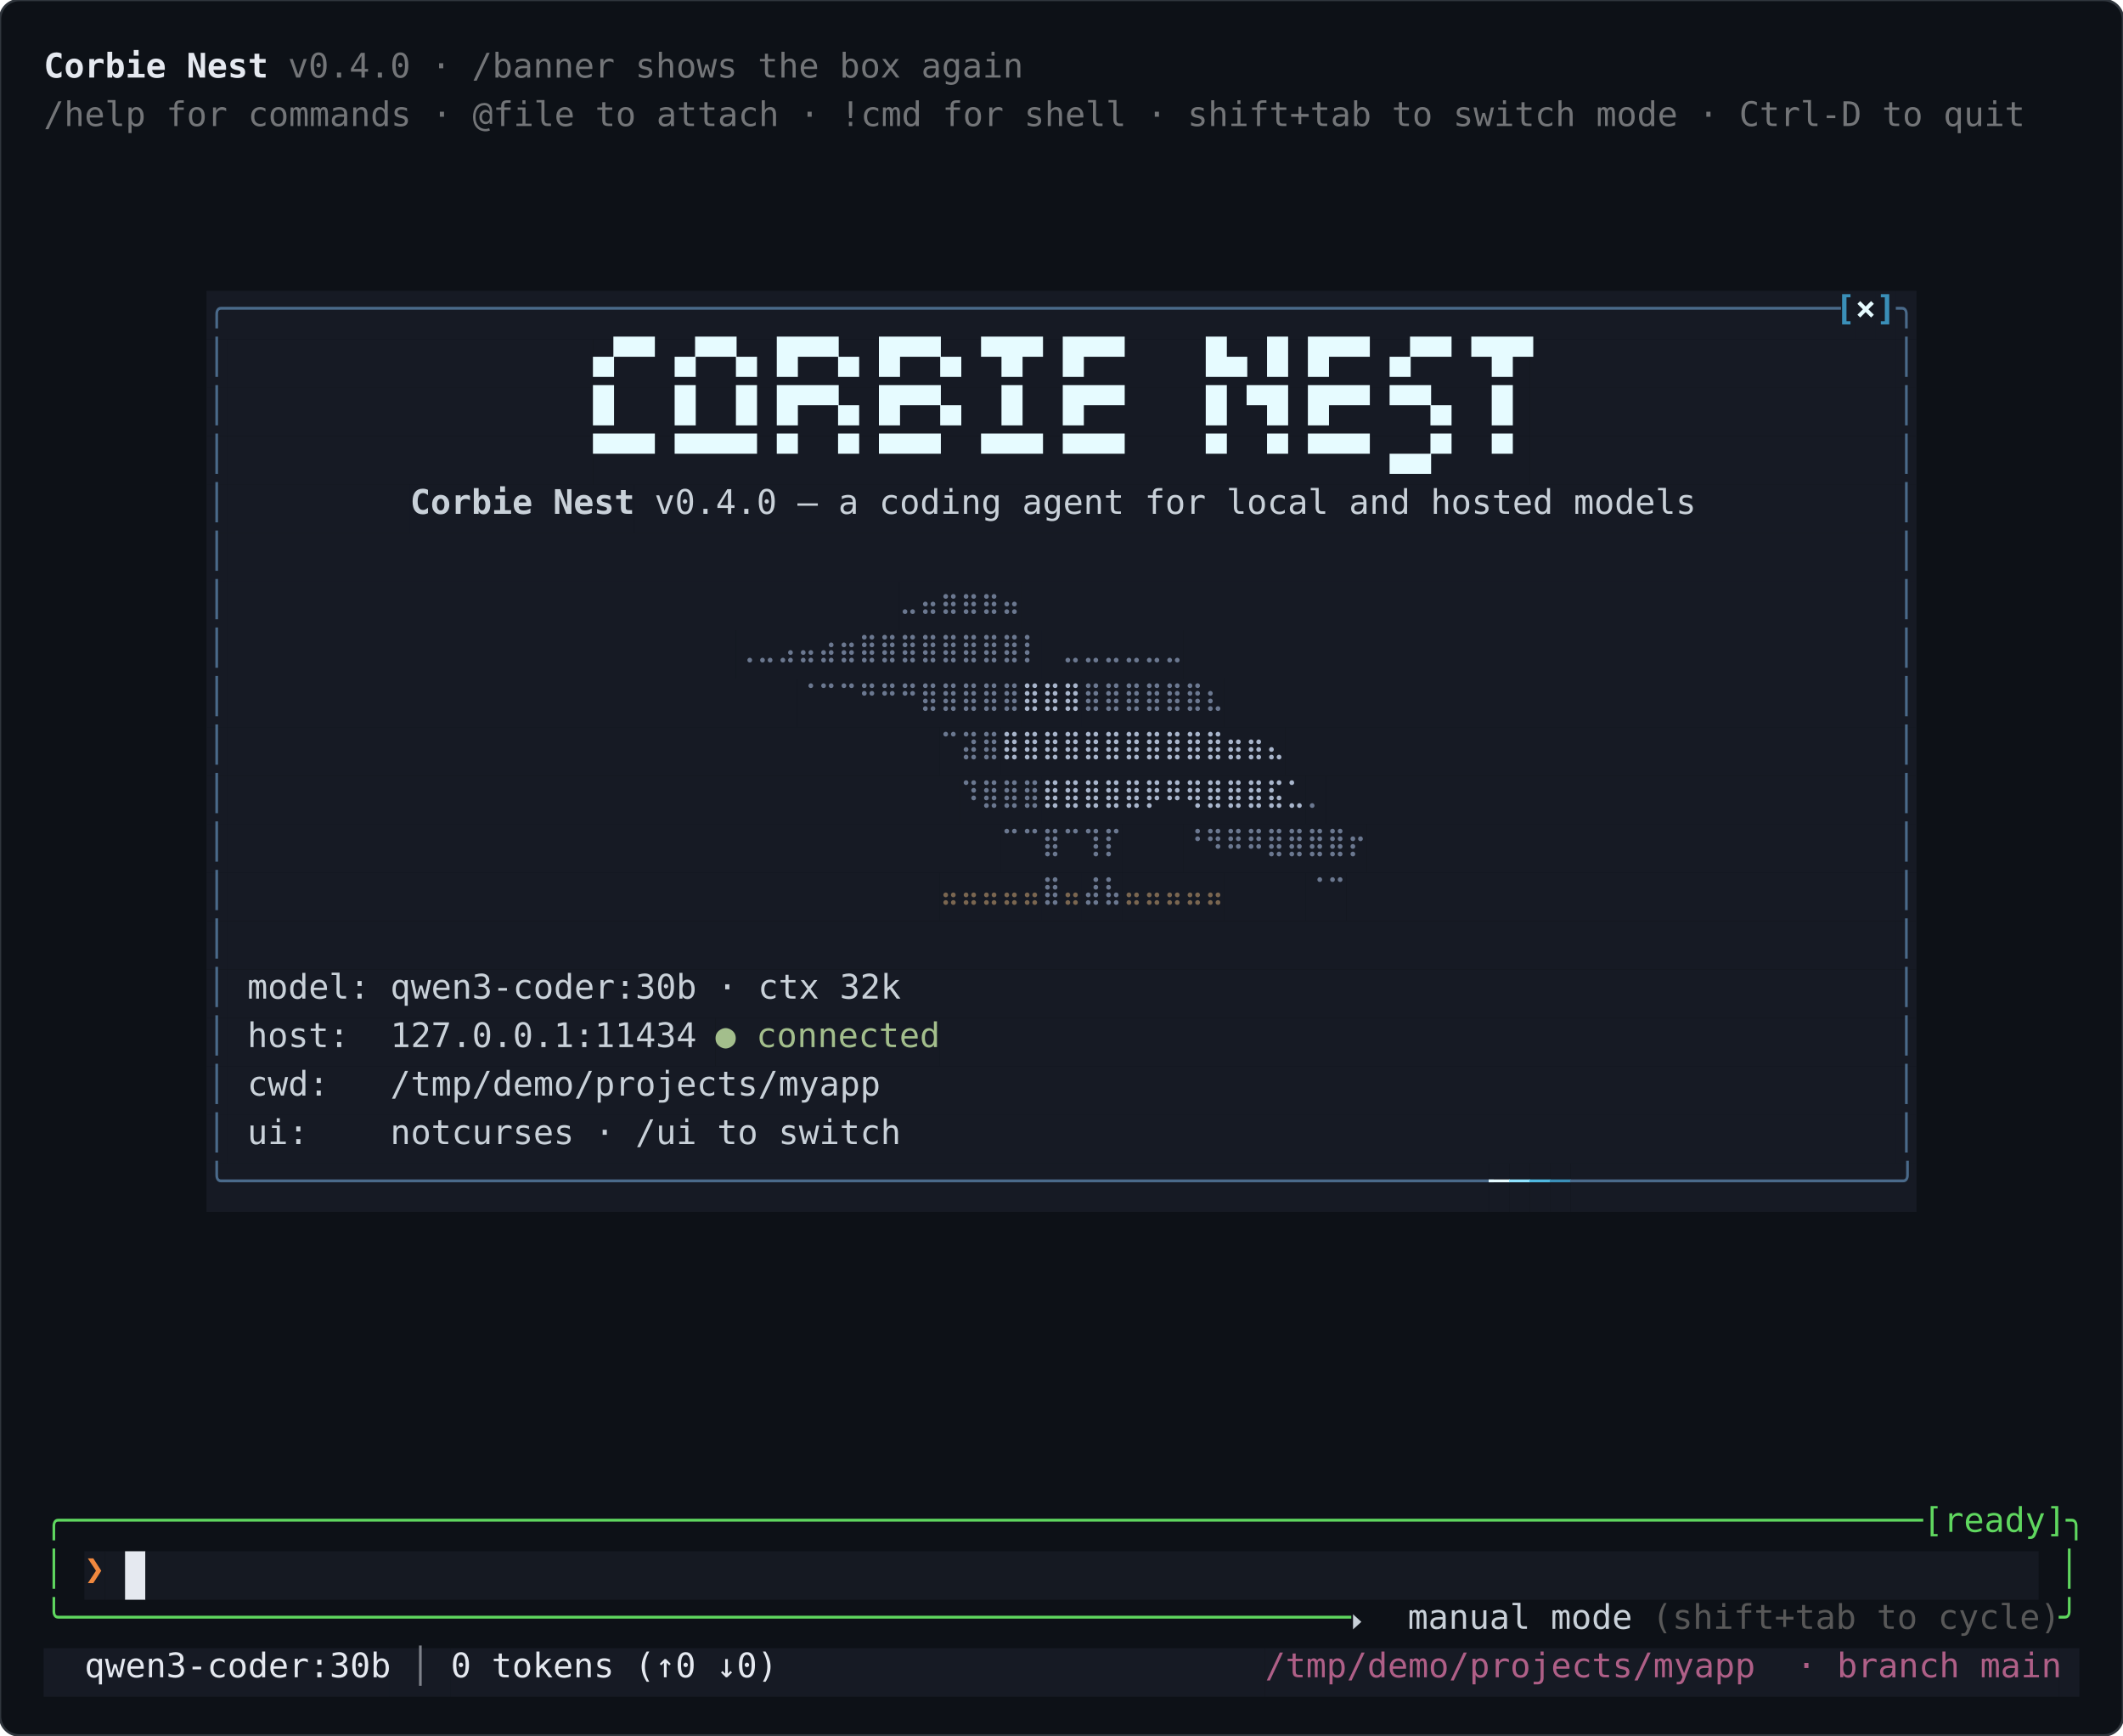
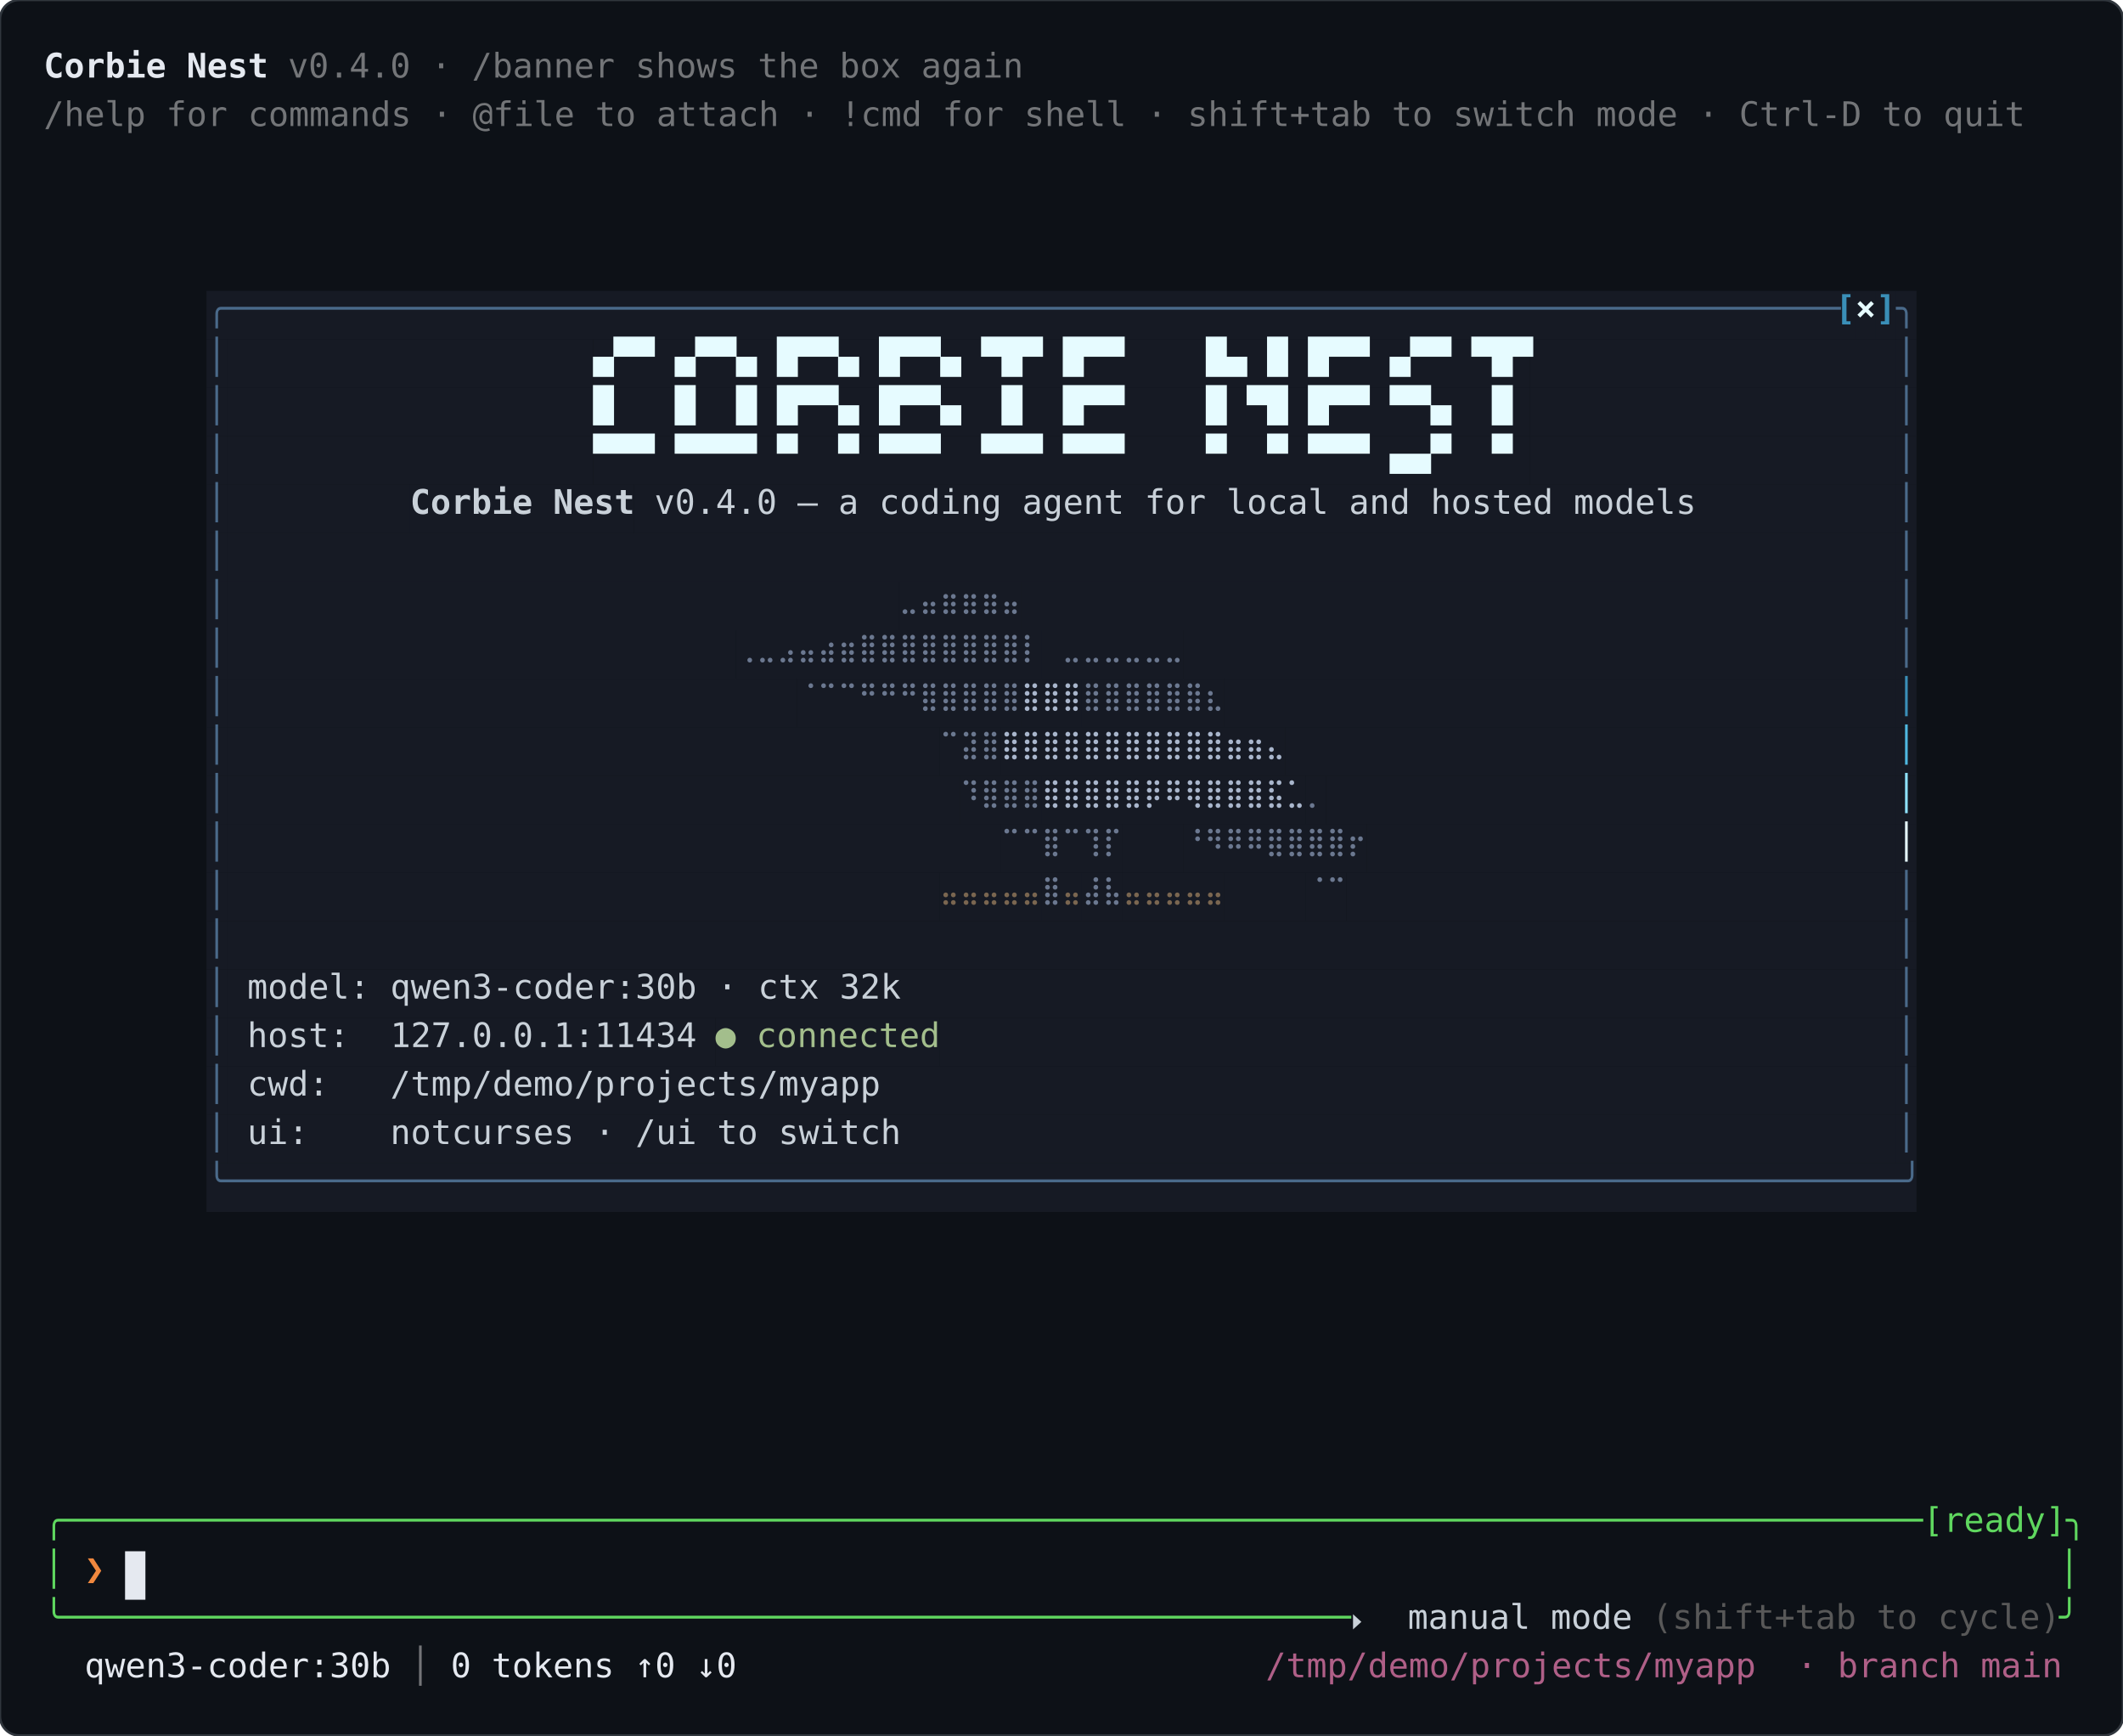
<svg xmlns="http://www.w3.org/2000/svg" width="876" height="716" viewBox="0 0 876 716" font-family="ui-monospace, SFMono-Regular, 'SF Mono', Menlo, Consolas, 'DejaVu Sans Mono', 'Liberation Mono', monospace" font-size="14">
  <rect width="876" height="716" rx="8" fill="#0d1117" stroke="#30363d" />
  <text y="32" xml:space="preserve" fill="#c9d1d9">
    <tspan x="18" fill="#e5e9f0" font-weight="600">Corbie Nest</tspan>
    <tspan x="110.4" fill="#737578"> v0.4.0 · /banner shows the box again</tspan>
  </text>
  <text y="52" xml:space="preserve" fill="#c9d1d9">
    <tspan x="18" fill="#737578">/help for commands · @file to attach · !cmd for shell · shift+tab to switch mode · Ctrl-D to quit</tspan>
  </text>
  <text y="72" xml:space="preserve" fill="#c9d1d9">
</text>
  <text y="92" xml:space="preserve" fill="#c9d1d9">
</text>
  <text y="112" xml:space="preserve" fill="#c9d1d9">
</text>
  <rect x="85.2" y="120" width="672" height="20" fill="#161a24" />
  <rect x="757.2" y="120" width="8.4" height="20" fill="#161a24" />
  <rect x="765.6" y="120" width="8.4" height="20" fill="#161a24" />
  <rect x="774" y="120" width="8.4" height="20" fill="#161a24" />
  <rect x="782.4" y="120" width="8.4" height="20" fill="#161a24" />
  <text y="132" xml:space="preserve" fill="#c9d1d9">
    <tspan x="18">        </tspan>
    <tspan x="85.2" fill="#4a6a8a">╭───────────────────────────────────────────────────────────────────────────────</tspan>
    <tspan x="757.2" fill="#3a8fb8" font-weight="600">[</tspan>
    <tspan x="765.6" fill="#e6fbff" font-weight="600">×</tspan>
    <tspan x="774" fill="#3a8fb8" font-weight="600">]</tspan>
    <tspan x="782.4" fill="#4a6a8a" font-weight="600">╮</tspan>
  </text>
  <rect x="85.2" y="140" width="8.4" height="20" fill="#161a24" />
  <rect x="93.6" y="140" width="151.2" height="20" fill="#161a24" />
  <rect x="244.8" y="140" width="386.4" height="20" fill="#161a24" />
  <rect x="631.2" y="140" width="151.2" height="20" fill="#161a24" />
  <rect x="782.4" y="140" width="8.4" height="20" fill="#161a24" />
  <text y="152" xml:space="preserve" fill="#c9d1d9">
    <tspan x="18">        </tspan>
    <tspan x="85.2" fill="#4a6a8a">│</tspan>
    <tspan x="93.6">                  </tspan>
    <tspan x="244.8" fill="#e6fbff" font-weight="600">▄▀▀ ▄▀▀▄ █▀▀▄ █▀▀▄ ▀█▀ █▀▀    █▄ █ █▀▀ ▄▀▀ ▀█▀</tspan>
    <tspan x="631.2">                  </tspan>
    <tspan x="782.4" fill="#4a6a8a">│</tspan>
  </text>
  <rect x="85.2" y="160" width="8.4" height="20" fill="#161a24" />
  <rect x="93.6" y="160" width="151.2" height="20" fill="#161a24" />
  <rect x="244.8" y="160" width="386.4" height="20" fill="#161a24" />
  <rect x="631.2" y="160" width="151.2" height="20" fill="#161a24" />
  <rect x="782.4" y="160" width="8.4" height="20" fill="#161a24" />
  <text y="172" xml:space="preserve" fill="#c9d1d9">
    <tspan x="18">        </tspan>
    <tspan x="85.2" fill="#4a6a8a">│</tspan>
    <tspan x="93.6">                  </tspan>
    <tspan x="244.8" fill="#e6fbff" font-weight="600">█   █  █ █▀▀▄ █▀▀▄  █  █▀▀    █ ▀█ █▀▀ ▀▀▄  █ </tspan>
    <tspan x="631.2">                  </tspan>
    <tspan x="782.4" fill="#4a6a8a">│</tspan>
  </text>
  <rect x="85.2" y="180" width="8.4" height="20" fill="#161a24" />
  <rect x="93.6" y="180" width="151.2" height="20" fill="#161a24" />
  <rect x="244.8" y="180" width="386.4" height="20" fill="#161a24" />
  <rect x="631.2" y="180" width="151.2" height="20" fill="#161a24" />
  <rect x="782.4" y="180" width="8.4" height="20" fill="#161a24" />
  <text y="192" xml:space="preserve" fill="#c9d1d9">
    <tspan x="18">        </tspan>
    <tspan x="85.2" fill="#4a6a8a">│</tspan>
    <tspan x="93.6">                  </tspan>
    <tspan x="244.8" fill="#e6fbff" font-weight="600">▀▀▀ ▀▀▀▀ ▀  ▀ ▀▀▀  ▀▀▀ ▀▀▀    ▀  ▀ ▀▀▀ ▄▄▀  ▀ </tspan>
    <tspan x="631.2">                  </tspan>
    <tspan x="782.4" fill="#4a6a8a">│</tspan>
  </text>
  <rect x="85.2" y="200" width="8.4" height="20" fill="#161a24" />
  <rect x="93.6" y="200" width="75.6" height="20" fill="#161a24" />
  <rect x="169.2" y="200" width="92.4" height="20" fill="#161a24" />
  <rect x="261.6" y="200" width="520.8" height="20" fill="#161a24" />
  <rect x="782.4" y="200" width="8.4" height="20" fill="#161a24" />
  <text y="212" xml:space="preserve" fill="#c9d1d9">
    <tspan x="18">        </tspan>
    <tspan x="85.2" fill="#4a6a8a">│</tspan>
    <tspan x="93.6">         </tspan>
    <tspan x="169.2" font-weight="600">Corbie Nest</tspan>
    <tspan x="261.6"> v0.4.0 — a coding agent for local and hosted models          </tspan>
    <tspan x="782.4" fill="#4a6a8a">│</tspan>
  </text>
  <rect x="85.2" y="220" width="8.4" height="20" fill="#161a24" />
  <rect x="93.6" y="220" width="688.8" height="20" fill="#161a24" />
  <rect x="782.4" y="220" width="8.4" height="20" fill="#161a24" />
  <text y="232" xml:space="preserve" fill="#c9d1d9">
    <tspan x="18">        </tspan>
    <tspan x="85.2" fill="#4a6a8a">│</tspan>
    <tspan x="93.6">                         ⠀⠀⠀⠀⠀⠀⠀⠀⠀⠀⠀⠀⠀⠀⠀⠀⠀⠀⠀⠀⠀⠀⠀⠀⠀⠀⠀⠀⠀⠀⠀⠀                         </tspan>
    <tspan x="782.4" fill="#4a6a8a">│</tspan>
  </text>
  <rect x="85.2" y="240" width="8.4" height="20" fill="#161a24" />
  <rect x="93.6" y="240" width="277.2" height="20" fill="#161a24" />
  <rect x="370.8" y="240" width="50.4" height="20" fill="#161a24" />
  <rect x="421.2" y="240" width="361.2" height="20" fill="#161a24" />
  <rect x="782.4" y="240" width="8.4" height="20" fill="#161a24" />
  <text y="252" xml:space="preserve" fill="#c9d1d9">
    <tspan x="18">        </tspan>
    <tspan x="85.2" fill="#4a6a8a">│</tspan>
    <tspan x="93.6">                         ⠀⠀⠀⠀⠀⠀⠀⠀</tspan>
    <tspan x="370.8" fill="#6b7890">⣀⣤⣶⣶⣶⣤</tspan>
    <tspan x="421.2">⠀⠀⠀⠀⠀⠀⠀⠀⠀⠀⠀⠀⠀⠀⠀⠀⠀⠀                         </tspan>
    <tspan x="782.4" fill="#4a6a8a">│</tspan>
  </text>
  <rect x="85.2" y="260" width="8.4" height="20" fill="#161a24" />
  <rect x="93.6" y="260" width="210" height="20" fill="#161a24" />
  <rect x="303.6" y="260" width="126" height="20" fill="#161a24" />
  <rect x="429.6" y="260" width="8.4" height="20" fill="#161a24" />
  <rect x="438" y="260" width="50.4" height="20" fill="#161a24" />
  <rect x="488.4" y="260" width="294" height="20" fill="#161a24" />
  <rect x="782.4" y="260" width="8.4" height="20" fill="#161a24" />
  <text y="272" xml:space="preserve" fill="#c9d1d9">
    <tspan x="18">        </tspan>
    <tspan x="85.2" fill="#4a6a8a">│</tspan>
    <tspan x="93.6">                         </tspan>
    <tspan x="303.6" fill="#6b7890">⢀⣀⣠⣤⣴⣶⣿⣿⣿⣿⣿⣿⣿⣿⡇</tspan>
    <tspan x="429.6">⠀</tspan>
    <tspan x="438" fill="#6b7890">⣀⣀⣀⣀⣀⣀</tspan>
    <tspan x="488.4">⠀⠀⠀⠀⠀⠀⠀⠀⠀⠀                         </tspan>
    <tspan x="782.4" fill="#4a6a8a">│</tspan>
  </text>
  <rect x="85.2" y="280" width="8.4" height="20" fill="#161a24" />
  <rect x="93.6" y="280" width="235.2" height="20" fill="#161a24" />
  <rect x="328.8" y="280" width="92.4" height="20" fill="#161a24" />
  <rect x="421.2" y="280" width="25.2" height="20" fill="#161a24" />
  <rect x="446.4" y="280" width="58.8" height="20" fill="#161a24" />
  <rect x="505.2" y="280" width="277.2" height="20" fill="#161a24" />
  <rect x="782.4" y="280" width="8.4" height="20" fill="#161a24" />
  <text y="292" xml:space="preserve" fill="#c9d1d9">
    <tspan x="18">        </tspan>
    <tspan x="85.2" fill="#4a6a8a">│</tspan>
    <tspan x="93.6">                         ⠀⠀⠀</tspan>
    <tspan x="328.8" fill="#6b7890">⠈⠉⠉⠛⠛⠛⣿⣿⣿⣿⣿</tspan>
    <tspan x="421.2" fill="#a9b6cc">⣿⣿⣿</tspan>
    <tspan x="446.4" fill="#6b7890">⣿⣿⣿⣿⣿⣿⣆</tspan>
    <tspan x="505.2">⠀⠀⠀⠀⠀⠀⠀⠀                         </tspan>
-     <tspan x="782.4" fill="#4a6a8a">│</tspan>
+     <tspan x="782.4" fill="#3a8fb8">│</tspan>
  </text>
  <rect x="85.2" y="300" width="8.4" height="20" fill="#161a24" />
  <rect x="93.6" y="300" width="294" height="20" fill="#161a24" />
  <rect x="387.6" y="300" width="25.2" height="20" fill="#161a24" />
  <rect x="412.8" y="300" width="117.6" height="20" fill="#161a24" />
  <rect x="530.4" y="300" width="252" height="20" fill="#161a24" />
  <rect x="782.4" y="300" width="8.4" height="20" fill="#161a24" />
  <text y="312" xml:space="preserve" fill="#c9d1d9">
    <tspan x="18">        </tspan>
    <tspan x="85.2" fill="#4a6a8a">│</tspan>
    <tspan x="93.6">                         ⠀⠀⠀⠀⠀⠀⠀⠀⠀⠀</tspan>
    <tspan x="387.6" fill="#6b7890">⠉⣽⣿</tspan>
    <tspan x="412.8" fill="#a9b6cc">⣿⣿⣿⣿⣿⣿⣿⣿⣿⣿⣿⣶⣶⣄</tspan>
    <tspan x="530.4">⠀⠀⠀⠀⠀                         </tspan>
-     <tspan x="782.4" fill="#4a6a8a">│</tspan>
+     <tspan x="782.4" fill="#4fb8e0">│</tspan>
  </text>
  <rect x="85.2" y="320" width="8.4" height="20" fill="#161a24" />
  <rect x="93.6" y="320" width="302.4" height="20" fill="#161a24" />
  <rect x="396" y="320" width="33.6" height="20" fill="#161a24" />
  <rect x="429.6" y="320" width="109.2" height="20" fill="#161a24" />
  <rect x="538.8" y="320" width="8.4" height="20" fill="#161a24" />
  <rect x="547.2" y="320" width="235.2" height="20" fill="#161a24" />
  <rect x="782.4" y="320" width="8.4" height="20" fill="#161a24" />
  <text y="332" xml:space="preserve" fill="#c9d1d9">
    <tspan x="18">        </tspan>
    <tspan x="85.2" fill="#4a6a8a">│</tspan>
    <tspan x="93.6">                         ⠀⠀⠀⠀⠀⠀⠀⠀⠀⠀⠀</tspan>
    <tspan x="396" fill="#6b7890">⠹⣿⣿⣿</tspan>
    <tspan x="429.6" fill="#a9b6cc">⣿⣿⣿⣿⣿⡿⠿⢿⣿⣿⣿⣯⣁</tspan>
    <tspan x="538.8" fill="#6b7890">⡀</tspan>
    <tspan x="547.2">⠀⠀⠀                         </tspan>
-     <tspan x="782.4" fill="#4a6a8a">│</tspan>
+     <tspan x="782.4" fill="#8fe3ff">│</tspan>
  </text>
  <rect x="85.2" y="340" width="8.4" height="20" fill="#161a24" />
  <rect x="93.6" y="340" width="319.2" height="20" fill="#161a24" />
  <rect x="412.8" y="340" width="50.4" height="20" fill="#161a24" />
  <rect x="463.2" y="340" width="25.2" height="20" fill="#161a24" />
  <rect x="488.4" y="340" width="75.6" height="20" fill="#161a24" />
  <rect x="564" y="340" width="218.4" height="20" fill="#161a24" />
  <rect x="782.4" y="340" width="8.4" height="20" fill="#161a24" />
  <text y="352" xml:space="preserve" fill="#c9d1d9">
    <tspan x="18">        </tspan>
    <tspan x="85.2" fill="#4a6a8a">│</tspan>
    <tspan x="93.6">                         ⠀⠀⠀⠀⠀⠀⠀⠀⠀⠀⠀⠀⠀</tspan>
    <tspan x="412.8" fill="#6b7890">⠉⠉⣿⠉⢹⡏</tspan>
    <tspan x="463.2">⠀⠀⠀</tspan>
    <tspan x="488.4" fill="#6b7890">⠘⠻⠿⠿⣿⣿⣿⣿⡖</tspan>
    <tspan x="564">⠀                         </tspan>
-     <tspan x="782.4" fill="#4a6a8a">│</tspan>
+     <tspan x="782.4" fill="#e6fbff">│</tspan>
  </text>
  <rect x="85.2" y="360" width="8.4" height="20" fill="#161a24" />
  <rect x="93.6" y="360" width="294" height="20" fill="#161a24" />
  <rect x="387.6" y="360" width="42" height="20" fill="#161a24" />
  <rect x="429.6" y="360" width="8.4" height="20" fill="#161a24" />
  <rect x="438" y="360" width="8.4" height="20" fill="#161a24" />
  <rect x="446.4" y="360" width="16.8" height="20" fill="#161a24" />
  <rect x="463.2" y="360" width="42" height="20" fill="#161a24" />
  <rect x="505.2" y="360" width="33.6" height="20" fill="#161a24" />
  <rect x="538.8" y="360" width="16.8" height="20" fill="#161a24" />
  <rect x="555.6" y="360" width="226.8" height="20" fill="#161a24" />
  <rect x="782.4" y="360" width="8.4" height="20" fill="#161a24" />
  <text y="372" xml:space="preserve" fill="#c9d1d9">
    <tspan x="18">        </tspan>
    <tspan x="85.2" fill="#4a6a8a">│</tspan>
    <tspan x="93.6">                         ⠀⠀⠀⠀⠀⠀⠀⠀⠀⠀</tspan>
    <tspan x="387.6" fill="#7a6650">⣤⣤⣤⣤⣤</tspan>
    <tspan x="429.6" fill="#6b7890">⣿</tspan>
    <tspan x="438" fill="#7a6650">⣤</tspan>
    <tspan x="446.4" fill="#6b7890">⣼⣧</tspan>
    <tspan x="463.2" fill="#7a6650">⣤⣤⣤⣤⣤</tspan>
    <tspan x="505.2">⠀⠀⠀⠀</tspan>
    <tspan x="538.8" fill="#6b7890">⠈⠉</tspan>
    <tspan x="555.6">⠀⠀                         </tspan>
    <tspan x="782.4" fill="#4a6a8a">│</tspan>
  </text>
  <rect x="85.2" y="380" width="8.4" height="20" fill="#161a24" />
  <rect x="93.6" y="380" width="688.8" height="20" fill="#161a24" />
  <rect x="782.4" y="380" width="8.4" height="20" fill="#161a24" />
  <text y="392" xml:space="preserve" fill="#c9d1d9">
    <tspan x="18">        </tspan>
    <tspan x="85.2" fill="#4a6a8a">│</tspan>
    <tspan x="93.6">                                                                                  </tspan>
    <tspan x="782.4" fill="#4a6a8a">│</tspan>
  </text>
  <rect x="85.2" y="400" width="8.4" height="20" fill="#161a24" />
  <rect x="93.6" y="400" width="688.8" height="20" fill="#161a24" />
  <rect x="782.4" y="400" width="8.4" height="20" fill="#161a24" />
  <text y="412" xml:space="preserve" fill="#c9d1d9">
    <tspan x="18">        </tspan>
    <tspan x="85.2" fill="#4a6a8a">│</tspan>
    <tspan x="93.6"> model: qwen3-coder:30b · ctx 32k                                                 </tspan>
    <tspan x="782.4" fill="#4a6a8a">│</tspan>
  </text>
  <rect x="85.2" y="420" width="8.4" height="20" fill="#161a24" />
  <rect x="93.6" y="420" width="201.6" height="20" fill="#161a24" />
  <rect x="295.2" y="420" width="92.4" height="20" fill="#161a24" />
  <rect x="387.6" y="420" width="394.8" height="20" fill="#161a24" />
  <rect x="782.4" y="420" width="8.4" height="20" fill="#161a24" />
  <text y="432" xml:space="preserve" fill="#c9d1d9">
    <tspan x="18">        </tspan>
    <tspan x="85.2" fill="#4a6a8a">│</tspan>
    <tspan x="93.6"> host:  127.0.0.1:11434 </tspan>
    <tspan x="295.2" fill="#a3be8c">● connected</tspan>
    <tspan x="387.6">                                               </tspan>
    <tspan x="782.4" fill="#4a6a8a">│</tspan>
  </text>
  <rect x="85.2" y="440" width="8.4" height="20" fill="#161a24" />
  <rect x="93.6" y="440" width="688.8" height="20" fill="#161a24" />
  <rect x="782.4" y="440" width="8.4" height="20" fill="#161a24" />
  <text y="452" xml:space="preserve" fill="#c9d1d9">
    <tspan x="18">        </tspan>
    <tspan x="85.2" fill="#4a6a8a">│</tspan>
    <tspan x="93.6"> cwd:   /tmp/demo/projects/myapp                                                  </tspan>
    <tspan x="782.4" fill="#4a6a8a">│</tspan>
  </text>
  <rect x="85.2" y="460" width="8.4" height="20" fill="#161a24" />
  <rect x="93.6" y="460" width="688.8" height="20" fill="#161a24" />
  <rect x="782.4" y="460" width="8.4" height="20" fill="#161a24" />
  <text y="472" xml:space="preserve" fill="#c9d1d9">
    <tspan x="18">        </tspan>
    <tspan x="85.2" fill="#4a6a8a">│</tspan>
    <tspan x="93.6"> ui:    notcurses · /ui to switch                                                 </tspan>
    <tspan x="782.4" fill="#4a6a8a">│</tspan>
  </text>
-   <rect x="85.2" y="480" width="529.2" height="20" fill="#161a24" />
-   <rect x="614.4" y="480" width="8.4" height="20" fill="#161a24" />
-   <rect x="622.8" y="480" width="8.4" height="20" fill="#161a24" />
-   <rect x="631.2" y="480" width="8.4" height="20" fill="#161a24" />
-   <rect x="639.6" y="480" width="8.4" height="20" fill="#161a24" />
-   <rect x="648" y="480" width="142.8" height="20" fill="#161a24" />
+   <rect x="85.2" y="480" width="705.6" height="20" fill="#161a24" />
  <text y="492" xml:space="preserve" fill="#c9d1d9">
    <tspan x="18">        </tspan>
-     <tspan x="85.2" fill="#4a6a8a">╰──────────────────────────────────────────────────────────────</tspan>
-     <tspan x="614.4" fill="#e6fbff">─</tspan>
-     <tspan x="622.8" fill="#8fe3ff">─</tspan>
-     <tspan x="631.2" fill="#4fb8e0">─</tspan>
-     <tspan x="639.6" fill="#3a8fb8">─</tspan>
-     <tspan x="648" fill="#4a6a8a">────────────────╯</tspan>
+     <tspan x="85.2" fill="#4a6a8a">╰──────────────────────────────────────────────────────────────────────────────────╯</tspan>
  </text>
  <text y="512" xml:space="preserve" fill="#c9d1d9">
</text>
  <text y="532" xml:space="preserve" fill="#c9d1d9">
</text>
  <text y="552" xml:space="preserve" fill="#c9d1d9">
</text>
  <text y="572" xml:space="preserve" fill="#c9d1d9">
</text>
  <text y="592" xml:space="preserve" fill="#c9d1d9">
</text>
  <text y="612" xml:space="preserve" fill="#c9d1d9">
</text>
  <text y="632" xml:space="preserve" fill="#c9d1d9">
    <tspan x="18" fill="#5fd75f">╭───────────────────────────────────────────────────────────────────────────────────────────[ready]╮</tspan>
  </text>
-   <rect x="34.8" y="640" width="8.4" height="20" fill="#151922" />
-   <rect x="43.2" y="640" width="8.4" height="20" fill="#151922" />
  <rect x="51.6" y="640" width="8.4" height="20" fill="#e5e9f0" />
-   <rect x="60" y="640" width="781.2" height="20" fill="#151922" />
  <text y="652" xml:space="preserve" fill="#c9d1d9">
    <tspan x="18" fill="#5fd75f">│</tspan>
    <tspan x="26.4"> </tspan>
    <tspan x="34.8" fill="#f0883e">❯</tspan>
    <tspan x="43.2"> </tspan>
    <tspan x="51.6" fill="#161a24"> </tspan>
-     <tspan x="60">                                                                                             </tspan>
-     <tspan x="841.2"> </tspan>
+     <tspan x="60">                                                                                              </tspan>
    <tspan x="849.6" fill="#5fd75f">│</tspan>
  </text>
  <text y="672" xml:space="preserve" fill="#c9d1d9">
    <tspan x="18" fill="#5fd75f">╰───────────────────────────────────────────────────────────────</tspan>
    <tspan x="555.6">⏵  manual mode</tspan>
    <tspan x="673.2" fill="#585858"> (shift+tab to cycle)</tspan>
    <tspan x="849.6" fill="#5fd75f">╯</tspan>
  </text>
-   <rect x="18" y="680" width="142.8" height="20" fill="#161a24" />
-   <rect x="160.8" y="680" width="25.2" height="20" fill="#161a24" />
-   <rect x="186" y="680" width="336" height="20" fill="#161a24" />
-   <rect x="522" y="680" width="327.6" height="20" fill="#161a24" />
-   <rect x="849.6" y="680" width="8.4" height="20" fill="#161a24" />
  <text y="692" xml:space="preserve" fill="#c9d1d9">
    <tspan x="18" fill="#e5e9f0">  qwen3-coder:30b</tspan>
-     <tspan x="160.8" fill="#7e828a"> │ </tspan>
-     <tspan x="186" fill="#e5e9f0">0 tokens (↑0 ↓0)                        </tspan>
-     <tspan x="522" fill="#af5f87">/tmp/demo/projects/myapp  · branch main</tspan>
-     <tspan x="849.6"> </tspan>
+     <tspan x="160.8" fill="#737578"> │ </tspan>
+     <tspan x="186" fill="#e5e9f0">0 tokens ↑0 ↓0                  </tspan>
+     <tspan x="454.8" fill="#af5f87">        /tmp/demo/projects/myapp  · branch main</tspan>
  </text>
</svg>
